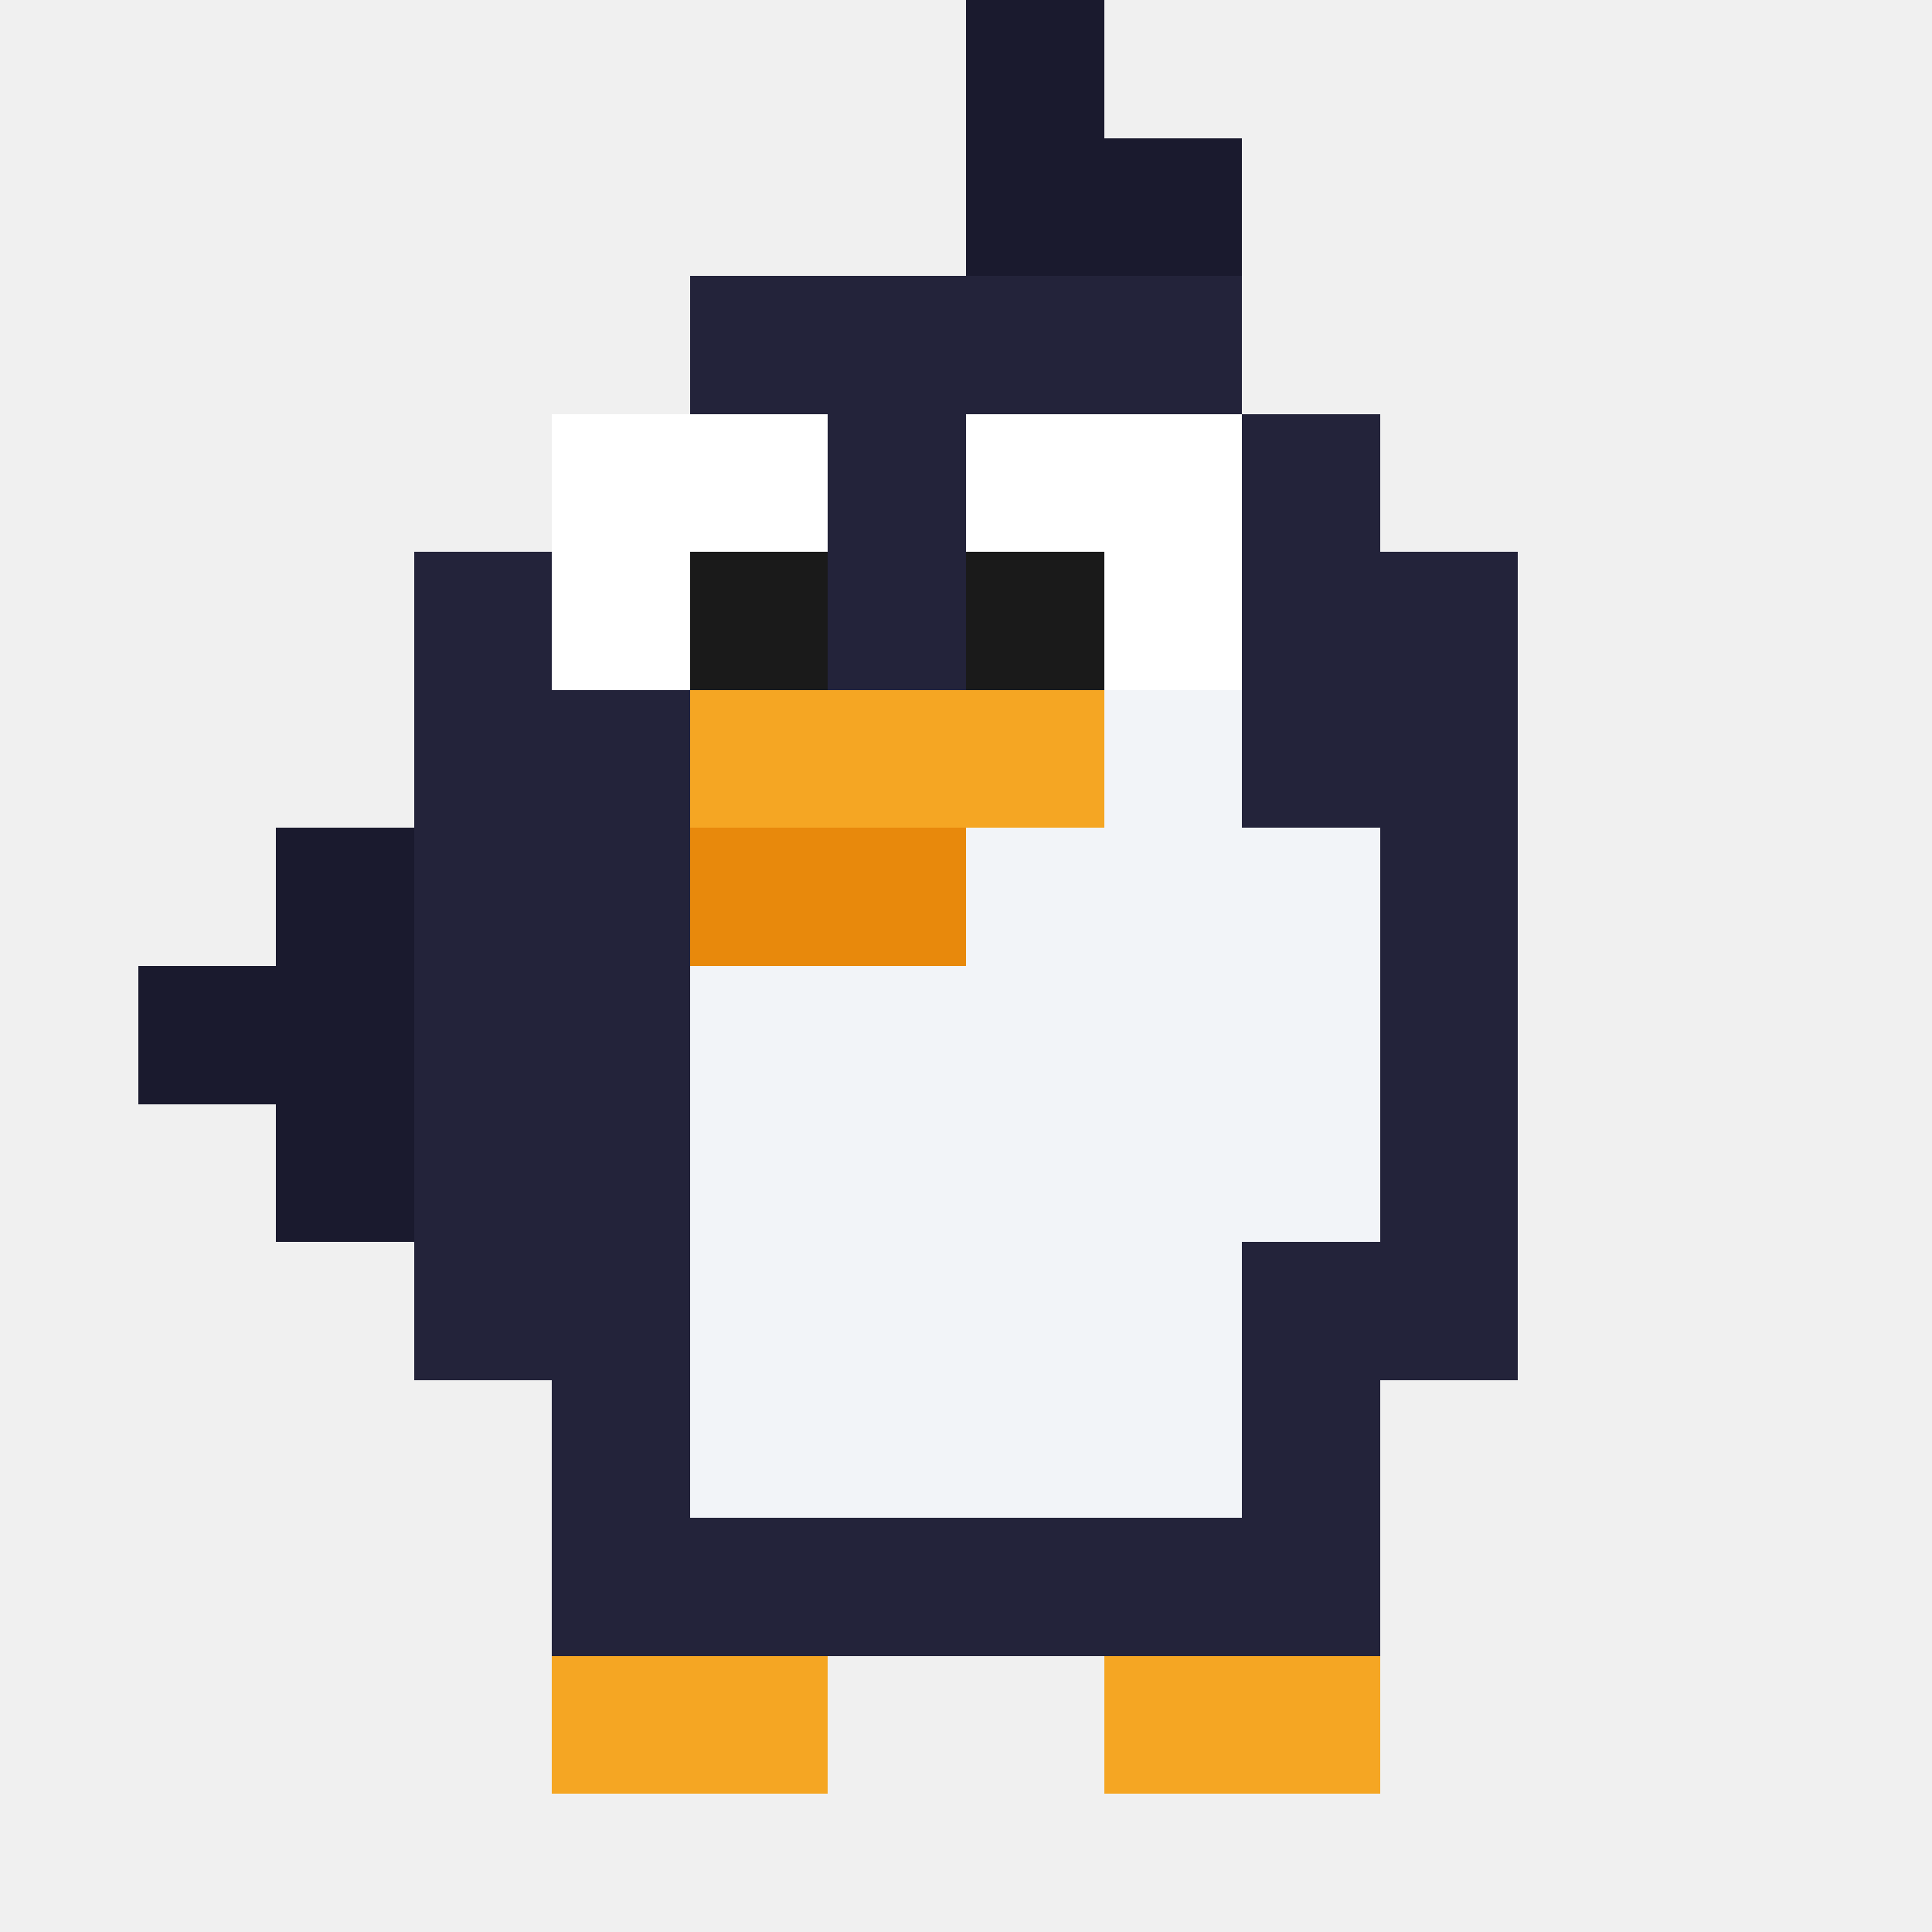
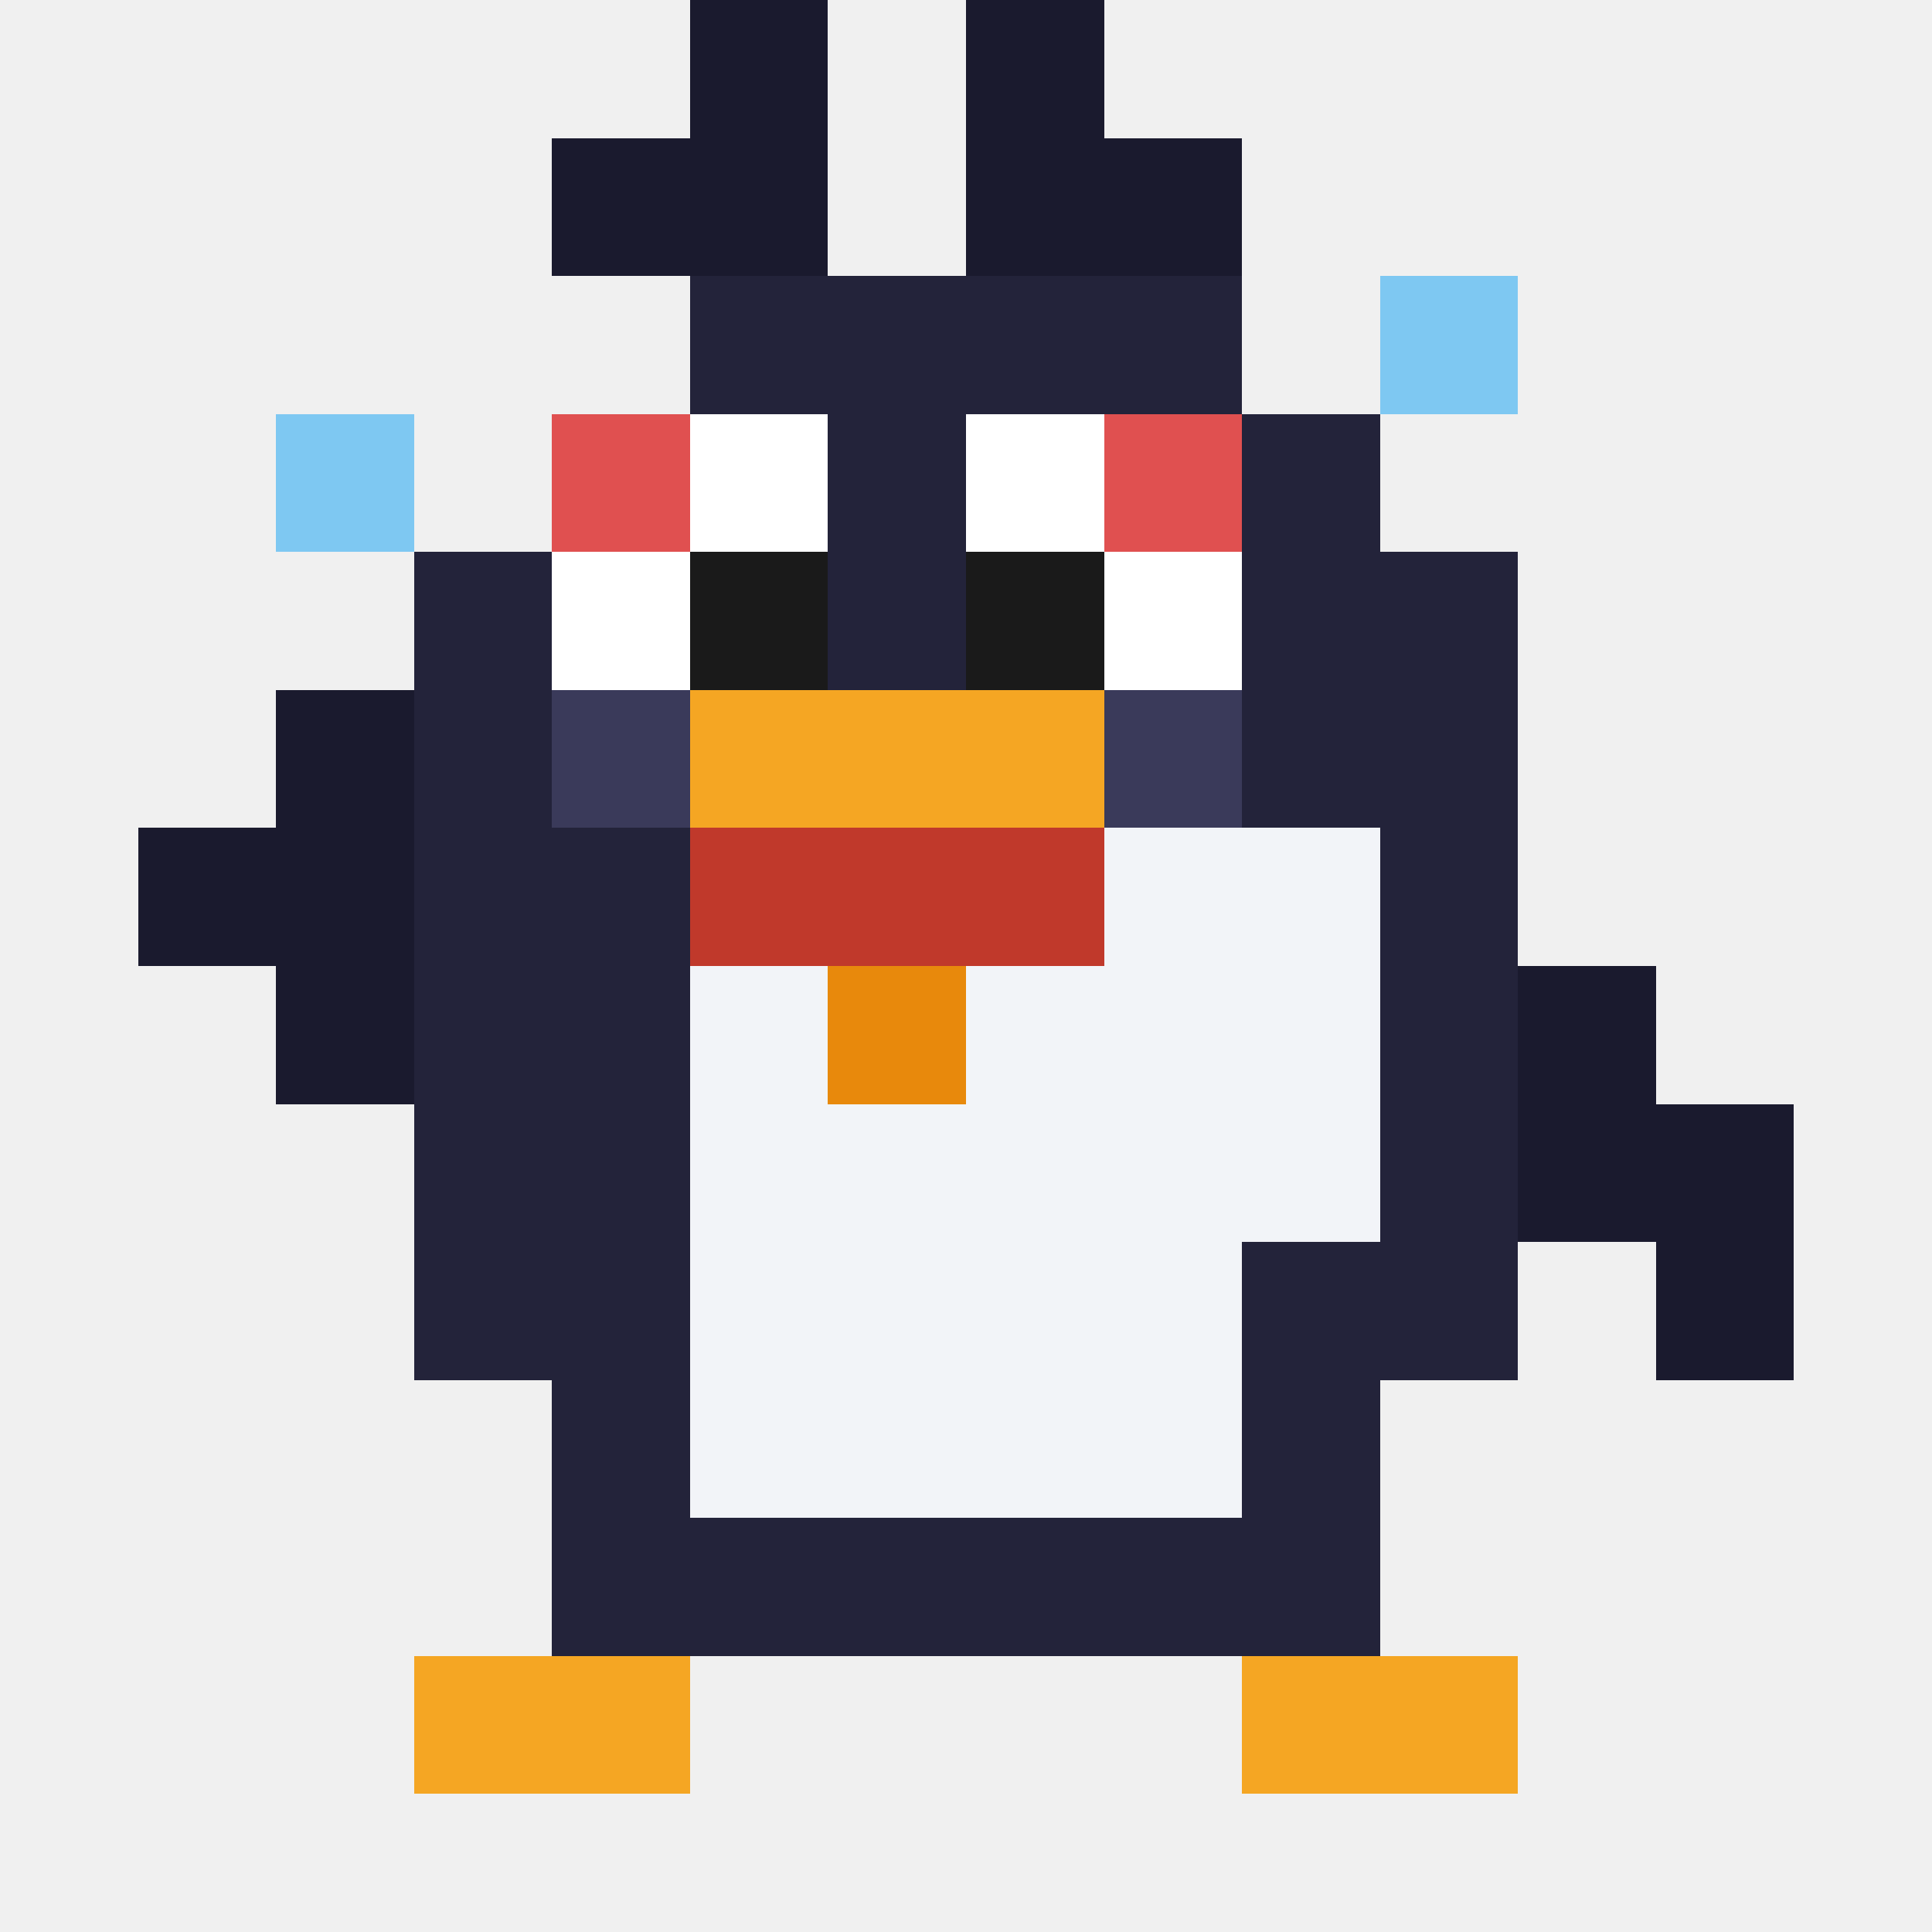
<svg xmlns="http://www.w3.org/2000/svg" viewBox="1 0 14 14" width="40" height="40" shape-rendering="crispEdges">
  <g fill="#1a1a2e">
+     <rect x="6" y="0" width="1" height="2" />
    <rect x="8" y="0" width="1" height="2" />
    <rect x="9" y="1" width="1" height="1" />
+     <rect x="5" y="1" width="1" height="1" />
  </g>
  <g fill="#23233a">
    <rect x="6" y="2" width="4" height="1" />
    <rect x="5" y="3" width="6" height="1" />
    <rect x="4" y="4" width="8" height="1" />
    <rect x="4" y="5" width="8" height="1" />
    <rect x="4" y="6" width="8" height="1" />
    <rect x="4" y="7" width="8" height="1" />
    <rect x="4" y="8" width="8" height="1" />
    <rect x="4" y="9" width="8" height="1" />
    <rect x="5" y="10" width="6" height="1" />
    <rect x="5" y="11" width="6" height="1" />
  </g>
  <g fill="#f2f4f8">
    <rect x="6" y="5" width="4" height="1" />
    <rect x="6" y="6" width="5" height="1" />
    <rect x="6" y="7" width="5" height="1" />
    <rect x="6" y="8" width="5" height="1" />
    <rect x="6" y="9" width="4" height="1" />
    <rect x="6" y="10" width="4" height="1" />
  </g>
  <rect x="5" y="3" width="2" height="2" fill="#fff" />
  <rect x="8" y="3" width="2" height="2" fill="#fff" />
+   <rect x="5" y="3" width="1" height="1" fill="#e05050" />
+   <rect x="9" y="3" width="1" height="1" fill="#e05050" />
  <rect x="6" y="4" width="1" height="1" fill="#1a1a1a" />
  <rect x="8" y="4" width="1" height="1" fill="#1a1a1a" />
+   <rect x="5" y="5" width="1" height="1" fill="#3a3a5a" />
+   <rect x="9" y="5" width="1" height="1" fill="#3a3a5a" />
  <rect x="6" y="5" width="3" height="1" fill="#f5a623" />
-   <rect x="6" y="6" width="2" height="1" fill="#e8890c" />
+   <rect x="6" y="6" width="3" height="1" fill="#c0392b" />
+   <rect x="7" y="7" width="1" height="1" fill="#e8890c" />
  <g fill="#1a1a2e">
-     <rect x="3" y="6" width="1" height="1" />
-     <rect x="2" y="7" width="2" height="1" />
-     <rect x="3" y="8" width="1" height="1" />
+     <rect x="3" y="5" width="1" height="1" />
+     <rect x="2" y="6" width="2" height="1" />
+     <rect x="3" y="7" width="1" height="1" />
  </g>
+   <g fill="#1a1a2e">
+     <rect x="12" y="7" width="1" height="1" />
+     <rect x="12" y="8" width="2" height="1" />
+     <rect x="13" y="9" width="1" height="1" />
+   </g>
+   <rect x="11" y="2" width="1" height="1" fill="#7ec8f2" />
+   <rect x="3" y="3" width="1" height="1" fill="#7ec8f2" />
  <g fill="#f5a623">
-     <rect x="5" y="12" width="2" height="1" />
-     <rect x="9" y="12" width="2" height="1" />
+     <rect x="4" y="12" width="2" height="1" />
+     <rect x="10" y="12" width="2" height="1" />
  </g>
</svg>
